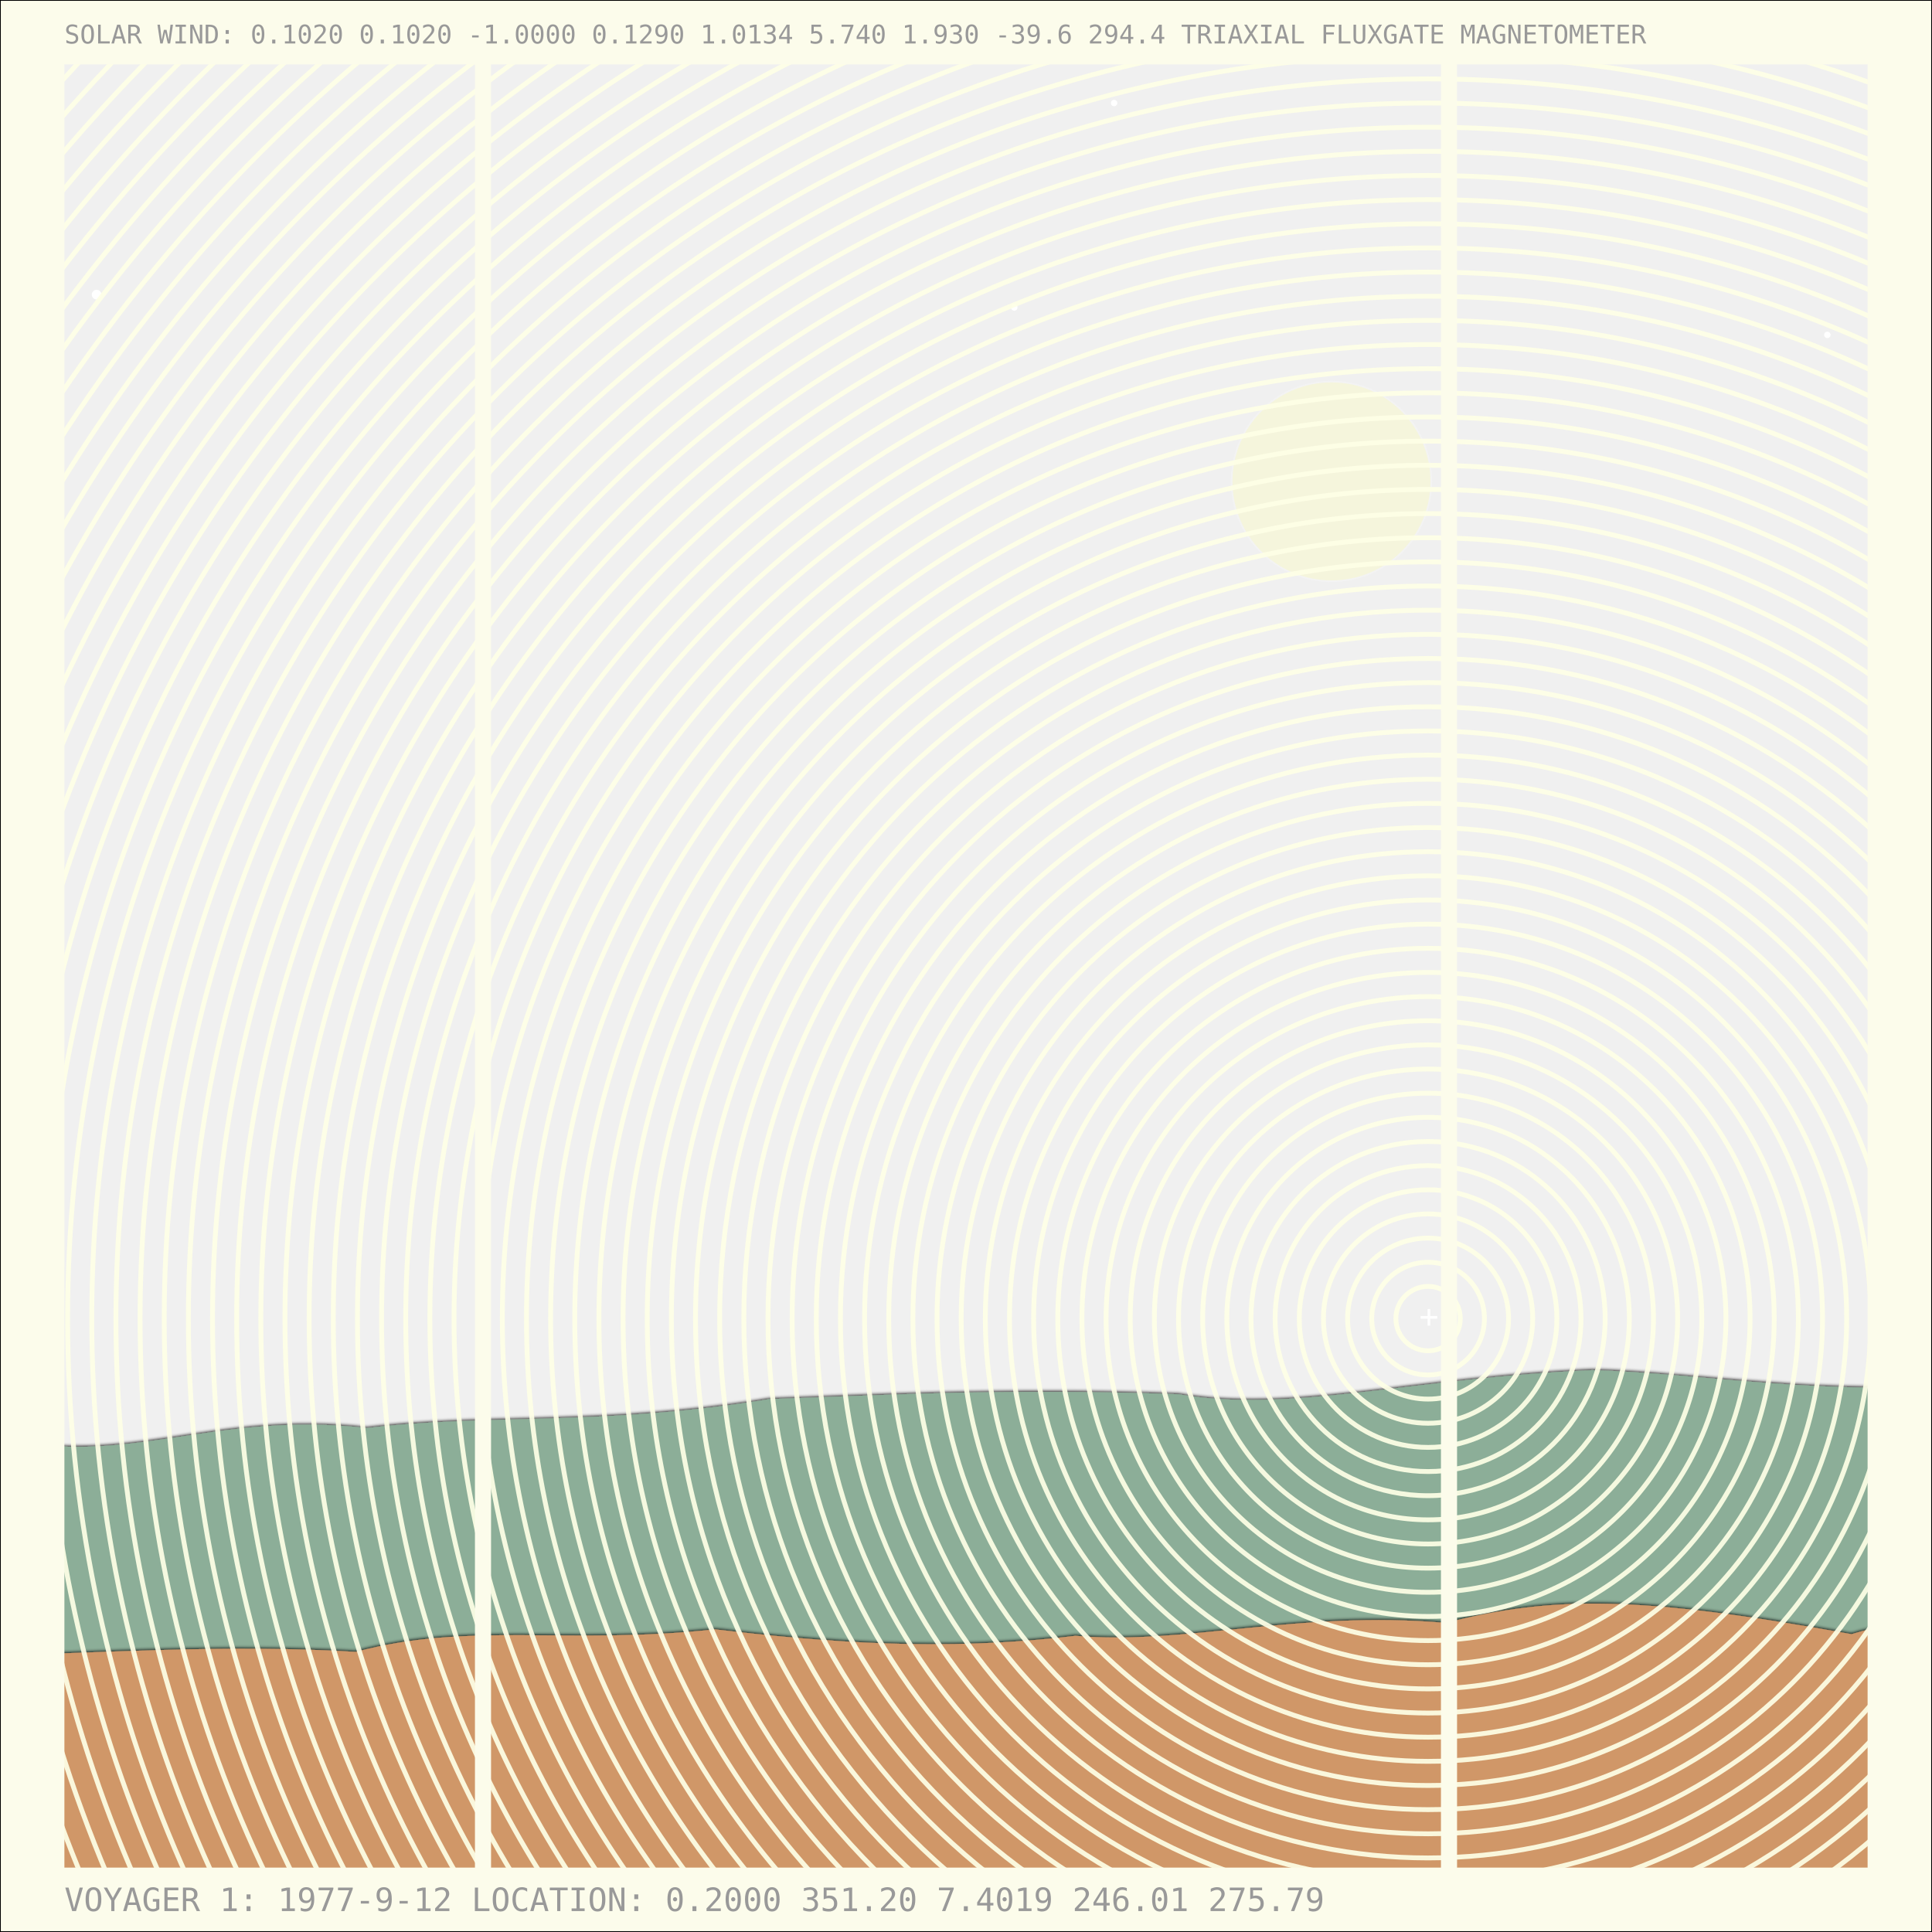
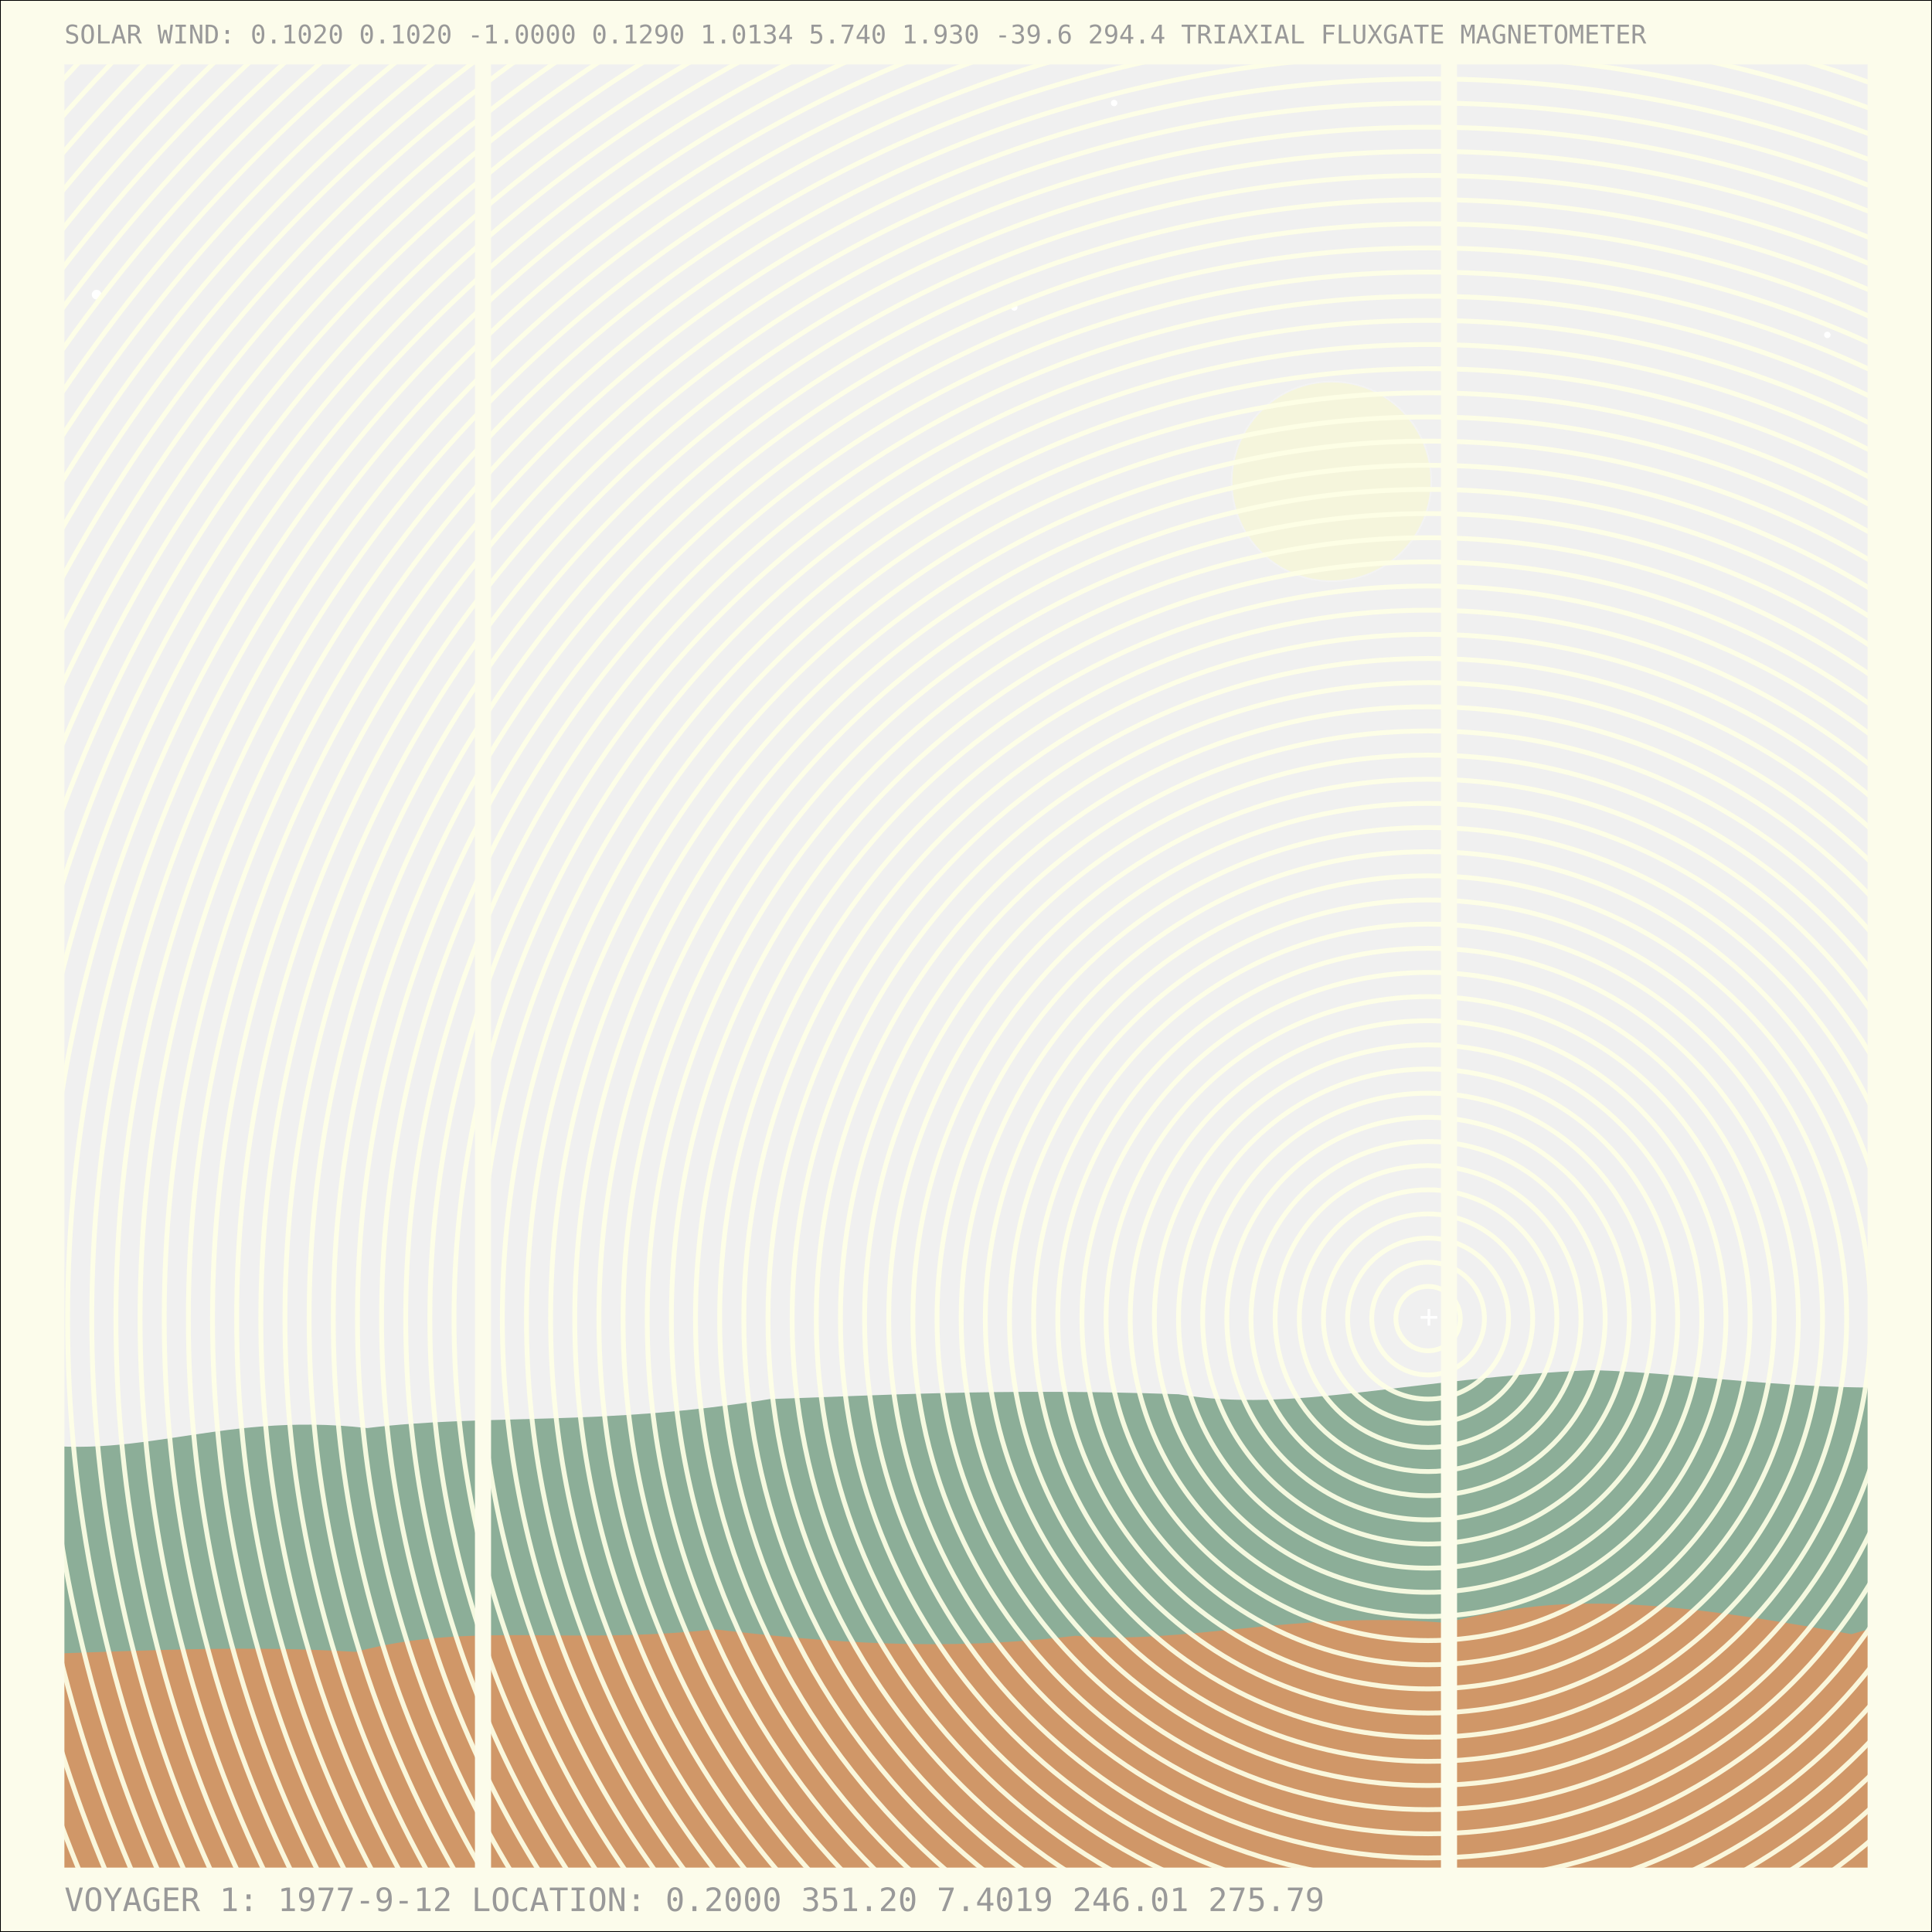
<svg xmlns="http://www.w3.org/2000/svg" width="1200px" height="1200px" viewBox="0 0 1200 1200" style="background-color:#3C4258" version="1.1">
  <defs>
    <filter id="shadow">
      <feDropShadow dx="-0.043" dy="-0.324" stdDeviation="0.969" />
    </filter>
  </defs>
  <circle cx="630" cy="191" r="2" fill-opacity="1" fill="#ffffff" />
  <circle cx="1135" cy="208" r="2" fill-opacity="1" fill="#ffffff" />
  <circle cx="827" cy="299" r="62" fill="#F5F5DC" stroke="#f3f3f3" stroke-width="1" />
  <circle cx="692" cy="64" r="2" fill-opacity="1" fill="#ffffff" />
  <circle cx="60" cy="183" r="3" fill-opacity="1" fill="#ffffff" />
  <circle cx="1192" cy="415" r="2" fill-opacity="1" fill="#ffffff" />
-   <path d="M 0 893.0 c 79 19 132 -17 228 -6 73 -9 147 -1 250 -18 63 -2 142 -7 254 -3 70 12 144 -10 257 -15 69 2 147 17 237 8 75 16 145 11 236 -10 68 -18 122 16 229 8 71 -9 129 -4 231 -2 65 -12 149 3 255 -4 l -40 1200 H 0 Z" fill="#8CAE98" filter="url(#shadow)" />
-   <path d="M 0 1028.0 c 60 -1 141 -7 221 -2 71 -19 131 -4 223 -14 69 8 141 14 224 4 68 6 138 -16 230 -8 67 -17 120 -17 252 7 65 -20 149 2 231 -16 62 6 126 -15 243 -18 61 14 142 -14 221 -11 64 16 128 -2 257 -3 l -40 1200 H 0 Z" fill="#D09768" filter="url(#shadow)" />
+   <path d="M 0 893.0 c 79 19 132 -17 228 -6 73 -9 147 -1 250 -18 63 -2 142 -7 254 -3 70 12 144 -10 257 -15 69 2 147 17 237 8 75 16 145 11 236 -10 68 -18 122 16 229 8 71 -9 129 -4 231 -2 65 -12 149 3 255 -4 l -40 1200 H 0 Z" fill="#8CAE98" />
+   <path d="M 0 1028.0 c 60 -1 141 -7 221 -2 71 -19 131 -4 223 -14 69 8 141 14 224 4 68 6 138 -16 230 -8 67 -17 120 -17 252 7 65 -20 149 2 231 -16 62 6 126 -15 243 -18 61 14 142 -14 221 -11 64 16 128 -2 257 -3 l -40 1200 H 0 Z" fill="#D09768" />
  <circle cx="887" cy="819" r="2000" stroke-width="3" stroke-dasharray="0px 0px" fill="none" stroke="#feffe6" stroke-opacity="100%" opacity="92%" />
  <circle cx="887" cy="819" r="1985" stroke-width="3" stroke-dasharray="0px 0px" fill="none" stroke="#feffe6" stroke-opacity="100%" opacity="92%" />
  <circle cx="887" cy="819" r="1970" stroke-width="3" stroke-dasharray="0px 0px" fill="none" stroke="#feffe6" stroke-opacity="100%" opacity="92%" />
  <circle cx="887" cy="819" r="1955" stroke-width="3" stroke-dasharray="0px 0px" fill="none" stroke="#feffe6" stroke-opacity="100%" opacity="92%" />
  <circle cx="887" cy="819" r="1940" stroke-width="3" stroke-dasharray="0px 0px" fill="none" stroke="#feffe6" stroke-opacity="100%" opacity="92%" />
  <circle cx="887" cy="819" r="1925" stroke-width="3" stroke-dasharray="0px 0px" fill="none" stroke="#feffe6" stroke-opacity="100%" opacity="92%" />
  <circle cx="887" cy="819" r="1910" stroke-width="3" stroke-dasharray="0px 0px" fill="none" stroke="#feffe6" stroke-opacity="100%" opacity="92%" />
  <circle cx="887" cy="819" r="1895" stroke-width="3" stroke-dasharray="0px 0px" fill="none" stroke="#feffe6" stroke-opacity="100%" opacity="92%" />
  <circle cx="887" cy="819" r="1880" stroke-width="3" stroke-dasharray="0px 0px" fill="none" stroke="#feffe6" stroke-opacity="100%" opacity="92%" />
  <circle cx="887" cy="819" r="1865" stroke-width="3" stroke-dasharray="0px 0px" fill="none" stroke="#feffe6" stroke-opacity="100%" opacity="92%" />
  <circle cx="887" cy="819" r="1850" stroke-width="3" stroke-dasharray="0px 0px" fill="none" stroke="#feffe6" stroke-opacity="100%" opacity="92%" />
  <circle cx="887" cy="819" r="1835" stroke-width="3" stroke-dasharray="0px 0px" fill="none" stroke="#feffe6" stroke-opacity="100%" opacity="92%" />
  <circle cx="887" cy="819" r="1820" stroke-width="3" stroke-dasharray="0px 0px" fill="none" stroke="#feffe6" stroke-opacity="100%" opacity="92%" />
  <circle cx="887" cy="819" r="1805" stroke-width="3" stroke-dasharray="0px 0px" fill="none" stroke="#feffe6" stroke-opacity="100%" opacity="92%" />
  <circle cx="887" cy="819" r="1790" stroke-width="3" stroke-dasharray="0px 0px" fill="none" stroke="#feffe6" stroke-opacity="100%" opacity="92%" />
  <circle cx="887" cy="819" r="1775" stroke-width="3" stroke-dasharray="0px 0px" fill="none" stroke="#feffe6" stroke-opacity="100%" opacity="92%" />
  <circle cx="887" cy="819" r="1760" stroke-width="3" stroke-dasharray="0px 0px" fill="none" stroke="#feffe6" stroke-opacity="100%" opacity="92%" />
  <circle cx="887" cy="819" r="1745" stroke-width="3" stroke-dasharray="0px 0px" fill="none" stroke="#feffe6" stroke-opacity="100%" opacity="92%" />
  <circle cx="887" cy="819" r="1730" stroke-width="3" stroke-dasharray="0px 0px" fill="none" stroke="#feffe6" stroke-opacity="100%" opacity="92%" />
  <circle cx="887" cy="819" r="1715" stroke-width="3" stroke-dasharray="0px 0px" fill="none" stroke="#feffe6" stroke-opacity="100%" opacity="92%" />
  <circle cx="887" cy="819" r="1700" stroke-width="3" stroke-dasharray="0px 0px" fill="none" stroke="#feffe6" stroke-opacity="100%" opacity="92%" />
  <circle cx="887" cy="819" r="1685" stroke-width="3" stroke-dasharray="0px 0px" fill="none" stroke="#feffe6" stroke-opacity="100%" opacity="92%" />
  <circle cx="887" cy="819" r="1670" stroke-width="3" stroke-dasharray="0px 0px" fill="none" stroke="#feffe6" stroke-opacity="100%" opacity="92%" />
  <circle cx="887" cy="819" r="1655" stroke-width="3" stroke-dasharray="0px 0px" fill="none" stroke="#feffe6" stroke-opacity="100%" opacity="92%" />
  <circle cx="887" cy="819" r="1640" stroke-width="3" stroke-dasharray="0px 0px" fill="none" stroke="#feffe6" stroke-opacity="100%" opacity="92%" />
  <circle cx="887" cy="819" r="1625" stroke-width="3" stroke-dasharray="0px 0px" fill="none" stroke="#feffe6" stroke-opacity="100%" opacity="92%" />
  <circle cx="887" cy="819" r="1610" stroke-width="3" stroke-dasharray="0px 0px" fill="none" stroke="#feffe6" stroke-opacity="100%" opacity="92%" />
  <circle cx="887" cy="819" r="1595" stroke-width="3" stroke-dasharray="0px 0px" fill="none" stroke="#feffe6" stroke-opacity="100%" opacity="92%" />
  <circle cx="887" cy="819" r="1580" stroke-width="3" stroke-dasharray="0px 0px" fill="none" stroke="#feffe6" stroke-opacity="100%" opacity="92%" />
  <circle cx="887" cy="819" r="1565" stroke-width="3" stroke-dasharray="0px 0px" fill="none" stroke="#feffe6" stroke-opacity="100%" opacity="92%" />
  <circle cx="887" cy="819" r="1550" stroke-width="3" stroke-dasharray="0px 0px" fill="none" stroke="#feffe6" stroke-opacity="100%" opacity="92%" />
  <circle cx="887" cy="819" r="1535" stroke-width="3" stroke-dasharray="0px 0px" fill="none" stroke="#feffe6" stroke-opacity="100%" opacity="92%" />
  <circle cx="887" cy="819" r="1520" stroke-width="3" stroke-dasharray="0px 0px" fill="none" stroke="#feffe6" stroke-opacity="100%" opacity="92%" />
  <circle cx="887" cy="819" r="1505" stroke-width="3" stroke-dasharray="0px 0px" fill="none" stroke="#feffe6" stroke-opacity="100%" opacity="92%" />
  <circle cx="887" cy="819" r="1490" stroke-width="3" stroke-dasharray="0px 0px" fill="none" stroke="#feffe6" stroke-opacity="100%" opacity="92%" />
  <circle cx="887" cy="819" r="1475" stroke-width="3" stroke-dasharray="0px 0px" fill="none" stroke="#feffe6" stroke-opacity="100%" opacity="92%" />
  <circle cx="887" cy="819" r="1460" stroke-width="3" stroke-dasharray="0px 0px" fill="none" stroke="#feffe6" stroke-opacity="100%" opacity="92%" />
  <circle cx="887" cy="819" r="1445" stroke-width="3" stroke-dasharray="0px 0px" fill="none" stroke="#feffe6" stroke-opacity="100%" opacity="92%" />
  <circle cx="887" cy="819" r="1430" stroke-width="3" stroke-dasharray="0px 0px" fill="none" stroke="#feffe6" stroke-opacity="100%" opacity="92%" />
  <circle cx="887" cy="819" r="1415" stroke-width="3" stroke-dasharray="0px 0px" fill="none" stroke="#feffe6" stroke-opacity="100%" opacity="92%" />
  <circle cx="887" cy="819" r="1400" stroke-width="3" stroke-dasharray="0px 0px" fill="none" stroke="#feffe6" stroke-opacity="100%" opacity="92%" />
  <circle cx="887" cy="819" r="1385" stroke-width="3" stroke-dasharray="0px 0px" fill="none" stroke="#feffe6" stroke-opacity="100%" opacity="92%" />
  <circle cx="887" cy="819" r="1370" stroke-width="3" stroke-dasharray="0px 0px" fill="none" stroke="#feffe6" stroke-opacity="100%" opacity="92%" />
  <circle cx="887" cy="819" r="1355" stroke-width="3" stroke-dasharray="0px 0px" fill="none" stroke="#feffe6" stroke-opacity="100%" opacity="92%" />
  <circle cx="887" cy="819" r="1340" stroke-width="3" stroke-dasharray="0px 0px" fill="none" stroke="#feffe6" stroke-opacity="100%" opacity="92%" />
  <circle cx="887" cy="819" r="1325" stroke-width="3" stroke-dasharray="0px 0px" fill="none" stroke="#feffe6" stroke-opacity="100%" opacity="92%" />
  <circle cx="887" cy="819" r="1310" stroke-width="3" stroke-dasharray="0px 0px" fill="none" stroke="#feffe6" stroke-opacity="100%" opacity="92%" />
  <circle cx="887" cy="819" r="1295" stroke-width="3" stroke-dasharray="0px 0px" fill="none" stroke="#feffe6" stroke-opacity="100%" opacity="92%" />
  <circle cx="887" cy="819" r="1280" stroke-width="3" stroke-dasharray="0px 0px" fill="none" stroke="#feffe6" stroke-opacity="100%" opacity="92%" />
  <circle cx="887" cy="819" r="1265" stroke-width="3" stroke-dasharray="0px 0px" fill="none" stroke="#feffe6" stroke-opacity="100%" opacity="92%" />
  <circle cx="887" cy="819" r="1250" stroke-width="3" stroke-dasharray="0px 0px" fill="none" stroke="#feffe6" stroke-opacity="100%" opacity="92%" />
  <circle cx="887" cy="819" r="1235" stroke-width="3" stroke-dasharray="0px 0px" fill="none" stroke="#feffe6" stroke-opacity="100%" opacity="92%" />
  <circle cx="887" cy="819" r="1220" stroke-width="3" stroke-dasharray="0px 0px" fill="none" stroke="#feffe6" stroke-opacity="100%" opacity="92%" />
  <circle cx="887" cy="819" r="1205" stroke-width="3" stroke-dasharray="0px 0px" fill="none" stroke="#feffe6" stroke-opacity="100%" opacity="92%" />
  <circle cx="887" cy="819" r="1190" stroke-width="3" stroke-dasharray="0px 0px" fill="none" stroke="#feffe6" stroke-opacity="100%" opacity="92%" />
  <circle cx="887" cy="819" r="1175" stroke-width="3" stroke-dasharray="0px 0px" fill="none" stroke="#feffe6" stroke-opacity="100%" opacity="92%" />
  <circle cx="887" cy="819" r="1160" stroke-width="3" stroke-dasharray="0px 0px" fill="none" stroke="#feffe6" stroke-opacity="100%" opacity="92%" />
  <circle cx="887" cy="819" r="1145" stroke-width="3" stroke-dasharray="0px 0px" fill="none" stroke="#feffe6" stroke-opacity="100%" opacity="92%" />
  <circle cx="887" cy="819" r="1130" stroke-width="3" stroke-dasharray="0px 0px" fill="none" stroke="#feffe6" stroke-opacity="100%" opacity="92%" />
  <circle cx="887" cy="819" r="1115" stroke-width="3" stroke-dasharray="0px 0px" fill="none" stroke="#feffe6" stroke-opacity="100%" opacity="92%" />
  <circle cx="887" cy="819" r="1100" stroke-width="3" stroke-dasharray="0px 0px" fill="none" stroke="#feffe6" stroke-opacity="100%" opacity="92%" />
  <circle cx="887" cy="819" r="1085" stroke-width="3" stroke-dasharray="0px 0px" fill="none" stroke="#feffe6" stroke-opacity="100%" opacity="92%" />
  <circle cx="887" cy="819" r="1070" stroke-width="3" stroke-dasharray="0px 0px" fill="none" stroke="#feffe6" stroke-opacity="100%" opacity="92%" />
  <circle cx="887" cy="819" r="1055" stroke-width="3" stroke-dasharray="0px 0px" fill="none" stroke="#feffe6" stroke-opacity="100%" opacity="92%" />
  <circle cx="887" cy="819" r="1040" stroke-width="3" stroke-dasharray="0px 0px" fill="none" stroke="#feffe6" stroke-opacity="100%" opacity="92%" />
  <circle cx="887" cy="819" r="1025" stroke-width="3" stroke-dasharray="0px 0px" fill="none" stroke="#feffe6" stroke-opacity="100%" opacity="92%" />
  <circle cx="887" cy="819" r="1010" stroke-width="3" stroke-dasharray="0px 0px" fill="none" stroke="#feffe6" stroke-opacity="100%" opacity="92%" />
  <circle cx="887" cy="819" r="995" stroke-width="3" stroke-dasharray="0px 0px" fill="none" stroke="#feffe6" stroke-opacity="100%" opacity="92%" />
  <circle cx="887" cy="819" r="980" stroke-width="3" stroke-dasharray="0px 0px" fill="none" stroke="#feffe6" stroke-opacity="100%" opacity="92%" />
  <circle cx="887" cy="819" r="965" stroke-width="3" stroke-dasharray="0px 0px" fill="none" stroke="#feffe6" stroke-opacity="100%" opacity="92%" />
  <circle cx="887" cy="819" r="950" stroke-width="3" stroke-dasharray="0px 0px" fill="none" stroke="#feffe6" stroke-opacity="100%" opacity="92%" />
  <circle cx="887" cy="819" r="935" stroke-width="3" stroke-dasharray="0px 0px" fill="none" stroke="#feffe6" stroke-opacity="100%" opacity="92%" />
  <circle cx="887" cy="819" r="920" stroke-width="3" stroke-dasharray="0px 0px" fill="none" stroke="#feffe6" stroke-opacity="100%" opacity="92%" />
  <circle cx="887" cy="819" r="905" stroke-width="3" stroke-dasharray="0px 0px" fill="none" stroke="#feffe6" stroke-opacity="100%" opacity="92%" />
  <circle cx="887" cy="819" r="890" stroke-width="3" stroke-dasharray="0px 0px" fill="none" stroke="#feffe6" stroke-opacity="100%" opacity="92%" />
  <circle cx="887" cy="819" r="875" stroke-width="3" stroke-dasharray="0px 0px" fill="none" stroke="#feffe6" stroke-opacity="100%" opacity="92%" />
  <circle cx="887" cy="819" r="860" stroke-width="3" stroke-dasharray="0px 0px" fill="none" stroke="#feffe6" stroke-opacity="100%" opacity="92%" />
  <circle cx="887" cy="819" r="845" stroke-width="3" stroke-dasharray="0px 0px" fill="none" stroke="#feffe6" stroke-opacity="100%" opacity="92%" />
  <circle cx="887" cy="819" r="830" stroke-width="3" stroke-dasharray="0px 0px" fill="none" stroke="#feffe6" stroke-opacity="100%" opacity="92%" />
  <circle cx="887" cy="819" r="815" stroke-width="3" stroke-dasharray="0px 0px" fill="none" stroke="#feffe6" stroke-opacity="100%" opacity="92%" />
  <circle cx="887" cy="819" r="800" stroke-width="3" stroke-dasharray="0px 0px" fill="none" stroke="#feffe6" stroke-opacity="100%" opacity="92%" />
  <circle cx="887" cy="819" r="785" stroke-width="3" stroke-dasharray="0px 0px" fill="none" stroke="#feffe6" stroke-opacity="100%" opacity="92%" />
  <circle cx="887" cy="819" r="770" stroke-width="3" stroke-dasharray="0px 0px" fill="none" stroke="#feffe6" stroke-opacity="100%" opacity="92%" />
  <circle cx="887" cy="819" r="755" stroke-width="3" stroke-dasharray="0px 0px" fill="none" stroke="#feffe6" stroke-opacity="100%" opacity="92%" />
  <circle cx="887" cy="819" r="740" stroke-width="3" stroke-dasharray="0px 0px" fill="none" stroke="#feffe6" stroke-opacity="100%" opacity="92%" />
  <circle cx="887" cy="819" r="725" stroke-width="3" stroke-dasharray="0px 0px" fill="none" stroke="#feffe6" stroke-opacity="100%" opacity="92%" />
  <circle cx="887" cy="819" r="710" stroke-width="3" stroke-dasharray="0px 0px" fill="none" stroke="#feffe6" stroke-opacity="100%" opacity="92%" />
  <circle cx="887" cy="819" r="695" stroke-width="3" stroke-dasharray="0px 0px" fill="none" stroke="#feffe6" stroke-opacity="100%" opacity="92%" />
  <circle cx="887" cy="819" r="680" stroke-width="3" stroke-dasharray="0px 0px" fill="none" stroke="#feffe6" stroke-opacity="100%" opacity="92%" />
  <circle cx="887" cy="819" r="665" stroke-width="3" stroke-dasharray="0px 0px" fill="none" stroke="#feffe6" stroke-opacity="100%" opacity="92%" />
  <circle cx="887" cy="819" r="650" stroke-width="3" stroke-dasharray="0px 0px" fill="none" stroke="#feffe6" stroke-opacity="100%" opacity="92%" />
  <circle cx="887" cy="819" r="635" stroke-width="3" stroke-dasharray="0px 0px" fill="none" stroke="#feffe6" stroke-opacity="100%" opacity="92%" />
  <circle cx="887" cy="819" r="620" stroke-width="3" stroke-dasharray="0px 0px" fill="none" stroke="#feffe6" stroke-opacity="100%" opacity="92%" />
  <circle cx="887" cy="819" r="605" stroke-width="3" stroke-dasharray="0px 0px" fill="none" stroke="#feffe6" stroke-opacity="100%" opacity="92%" />
  <circle cx="887" cy="819" r="590" stroke-width="3" stroke-dasharray="0px 0px" fill="none" stroke="#feffe6" stroke-opacity="100%" opacity="92%" />
  <circle cx="887" cy="819" r="575" stroke-width="3" stroke-dasharray="0px 0px" fill="none" stroke="#feffe6" stroke-opacity="100%" opacity="92%" />
  <circle cx="887" cy="819" r="560" stroke-width="3" stroke-dasharray="0px 0px" fill="none" stroke="#feffe6" stroke-opacity="100%" opacity="92%" />
  <circle cx="887" cy="819" r="545" stroke-width="3" stroke-dasharray="0px 0px" fill="none" stroke="#feffe6" stroke-opacity="100%" opacity="92%" />
  <circle cx="887" cy="819" r="530" stroke-width="3" stroke-dasharray="0px 0px" fill="none" stroke="#feffe6" stroke-opacity="100%" opacity="92%" />
  <circle cx="887" cy="819" r="515" stroke-width="3" stroke-dasharray="0px 0px" fill="none" stroke="#feffe6" stroke-opacity="100%" opacity="92%" />
  <circle cx="887" cy="819" r="500" stroke-width="3" stroke-dasharray="0px 0px" fill="none" stroke="#feffe6" stroke-opacity="100%" opacity="92%" />
  <circle cx="887" cy="819" r="485" stroke-width="3" stroke-dasharray="0px 0px" fill="none" stroke="#feffe6" stroke-opacity="100%" opacity="92%" />
  <circle cx="887" cy="819" r="470" stroke-width="3" stroke-dasharray="0px 0px" fill="none" stroke="#feffe6" stroke-opacity="100%" opacity="92%" />
  <circle cx="887" cy="819" r="455" stroke-width="3" stroke-dasharray="0px 0px" fill="none" stroke="#feffe6" stroke-opacity="100%" opacity="92%" />
  <circle cx="887" cy="819" r="440" stroke-width="3" stroke-dasharray="0px 0px" fill="none" stroke="#feffe6" stroke-opacity="100%" opacity="92%" />
  <circle cx="887" cy="819" r="425" stroke-width="3" stroke-dasharray="0px 0px" fill="none" stroke="#feffe6" stroke-opacity="100%" opacity="92%" />
  <circle cx="887" cy="819" r="410" stroke-width="3" stroke-dasharray="0px 0px" fill="none" stroke="#feffe6" stroke-opacity="100%" opacity="92%" />
  <circle cx="887" cy="819" r="395" stroke-width="3" stroke-dasharray="0px 0px" fill="none" stroke="#feffe6" stroke-opacity="100%" opacity="92%" />
  <circle cx="887" cy="819" r="380" stroke-width="3" stroke-dasharray="0px 0px" fill="none" stroke="#feffe6" stroke-opacity="100%" opacity="92%" />
  <circle cx="887" cy="819" r="365" stroke-width="3" stroke-dasharray="0px 0px" fill="none" stroke="#feffe6" stroke-opacity="100%" opacity="92%" />
  <circle cx="887" cy="819" r="350" stroke-width="3" stroke-dasharray="0px 0px" fill="none" stroke="#feffe6" stroke-opacity="100%" opacity="92%" />
  <circle cx="887" cy="819" r="335" stroke-width="3" stroke-dasharray="0px 0px" fill="none" stroke="#feffe6" stroke-opacity="100%" opacity="92%" />
  <circle cx="887" cy="819" r="320" stroke-width="3" stroke-dasharray="0px 0px" fill="none" stroke="#feffe6" stroke-opacity="100%" opacity="92%" />
  <circle cx="887" cy="819" r="305" stroke-width="3" stroke-dasharray="0px 0px" fill="none" stroke="#feffe6" stroke-opacity="100%" opacity="92%" />
  <circle cx="887" cy="819" r="290" stroke-width="3" stroke-dasharray="0px 0px" fill="none" stroke="#feffe6" stroke-opacity="100%" opacity="92%" />
  <circle cx="887" cy="819" r="275" stroke-width="3" stroke-dasharray="0px 0px" fill="none" stroke="#feffe6" stroke-opacity="100%" opacity="92%" />
  <circle cx="887" cy="819" r="260" stroke-width="3" stroke-dasharray="0px 0px" fill="none" stroke="#feffe6" stroke-opacity="100%" opacity="92%" />
  <circle cx="887" cy="819" r="245" stroke-width="3" stroke-dasharray="0px 0px" fill="none" stroke="#feffe6" stroke-opacity="100%" opacity="92%" />
  <circle cx="887" cy="819" r="230" stroke-width="3" stroke-dasharray="0px 0px" fill="none" stroke="#feffe6" stroke-opacity="100%" opacity="92%" />
  <circle cx="887" cy="819" r="215" stroke-width="3" stroke-dasharray="0px 0px" fill="none" stroke="#feffe6" stroke-opacity="100%" opacity="92%" />
  <circle cx="887" cy="819" r="200" stroke-width="3" stroke-dasharray="0px 0px" fill="none" stroke="#feffe6" stroke-opacity="100%" opacity="92%" />
  <circle cx="887" cy="819" r="185" stroke-width="3" stroke-dasharray="0px 0px" fill="none" stroke="#feffe6" stroke-opacity="100%" opacity="92%" />
  <circle cx="887" cy="819" r="170" stroke-width="3" stroke-dasharray="0px 0px" fill="none" stroke="#feffe6" stroke-opacity="100%" opacity="92%" />
  <circle cx="887" cy="819" r="155" stroke-width="3" stroke-dasharray="0px 0px" fill="none" stroke="#feffe6" stroke-opacity="100%" opacity="92%" />
  <circle cx="887" cy="819" r="140" stroke-width="3" stroke-dasharray="0px 0px" fill="none" stroke="#feffe6" stroke-opacity="100%" opacity="92%" />
  <circle cx="887" cy="819" r="125" stroke-width="3" stroke-dasharray="0px 0px" fill="none" stroke="#feffe6" stroke-opacity="100%" opacity="92%" />
  <circle cx="887" cy="819" r="110" stroke-width="3" stroke-dasharray="0px 0px" fill="none" stroke="#feffe6" stroke-opacity="100%" opacity="92%" />
  <circle cx="887" cy="819" r="95" stroke-width="3" stroke-dasharray="0px 0px" fill="none" stroke="#feffe6" stroke-opacity="100%" opacity="92%" />
  <circle cx="887" cy="819" r="80" stroke-width="3" stroke-dasharray="0px 0px" fill="none" stroke="#feffe6" stroke-opacity="100%" opacity="92%" />
  <circle cx="887" cy="819" r="65" stroke-width="3" stroke-dasharray="0px 0px" fill="none" stroke="#feffe6" stroke-opacity="100%" opacity="92%" />
  <circle cx="887" cy="819" r="50" stroke-width="3" stroke-dasharray="0px 0px" fill="none" stroke="#feffe6" stroke-opacity="100%" opacity="92%" />
  <circle cx="887" cy="819" r="35" stroke-width="3" stroke-dasharray="0px 0px" fill="none" stroke="#feffe6" stroke-opacity="100%" opacity="92%" />
  <circle cx="887" cy="819" r="20" stroke-width="3" stroke-dasharray="0px 0px" fill="none" stroke="#feffe6" stroke-opacity="100%" opacity="92%" />
  <style>
        .voyager {
            font: 20px monospace;
            fill: #ffffff;
        }
    </style>
  <text x="881.5" y="824.5" class="voyager">+</text>
  <rect x="0" y="0" width="1200" height="1200" style="stroke:#fcfceb; fill: none;stroke-width:80px" />
  <g id="triptych">
    <line x1="300.0" y1="0" x2="300.0" y2="1200" style="stroke:#fcfceb;stroke-width:10px;" />
    <line x1="900.0" y1="0" x2="900.0" y2="1200" style="stroke:#fcfceb;stroke-width:10px;" />
  </g>
  <rect x="0" y="0" width="1200" height="1200" style="stroke: #000000; fill: none;stroke-width:1px" />
  <style>
        .label {
            font: 20px monospace;
            fill: #999999;
        }
    </style>
  <g id="label">
    <text x="40" y="1187" class="label">VOYAGER 1: 1977-9-12 LOCATION: 0.2000 351.20 7.4019 246.01
            275.79</text>
  </g>
  <style>
        .top_label {
            font: 16px monospace;
            fill: #999999;
        }
    </style>
  <g id="top_label">
    <text x="40" y="27" class="top_label">SOLAR WIND: 0.1020 0.1020 -1.0000 0.1290 1.0134 5.740 1.930
            -39.6 294.4 TRIAXIAL FLUXGATE MAGNETOMETER</text>
  </g>
</svg>
